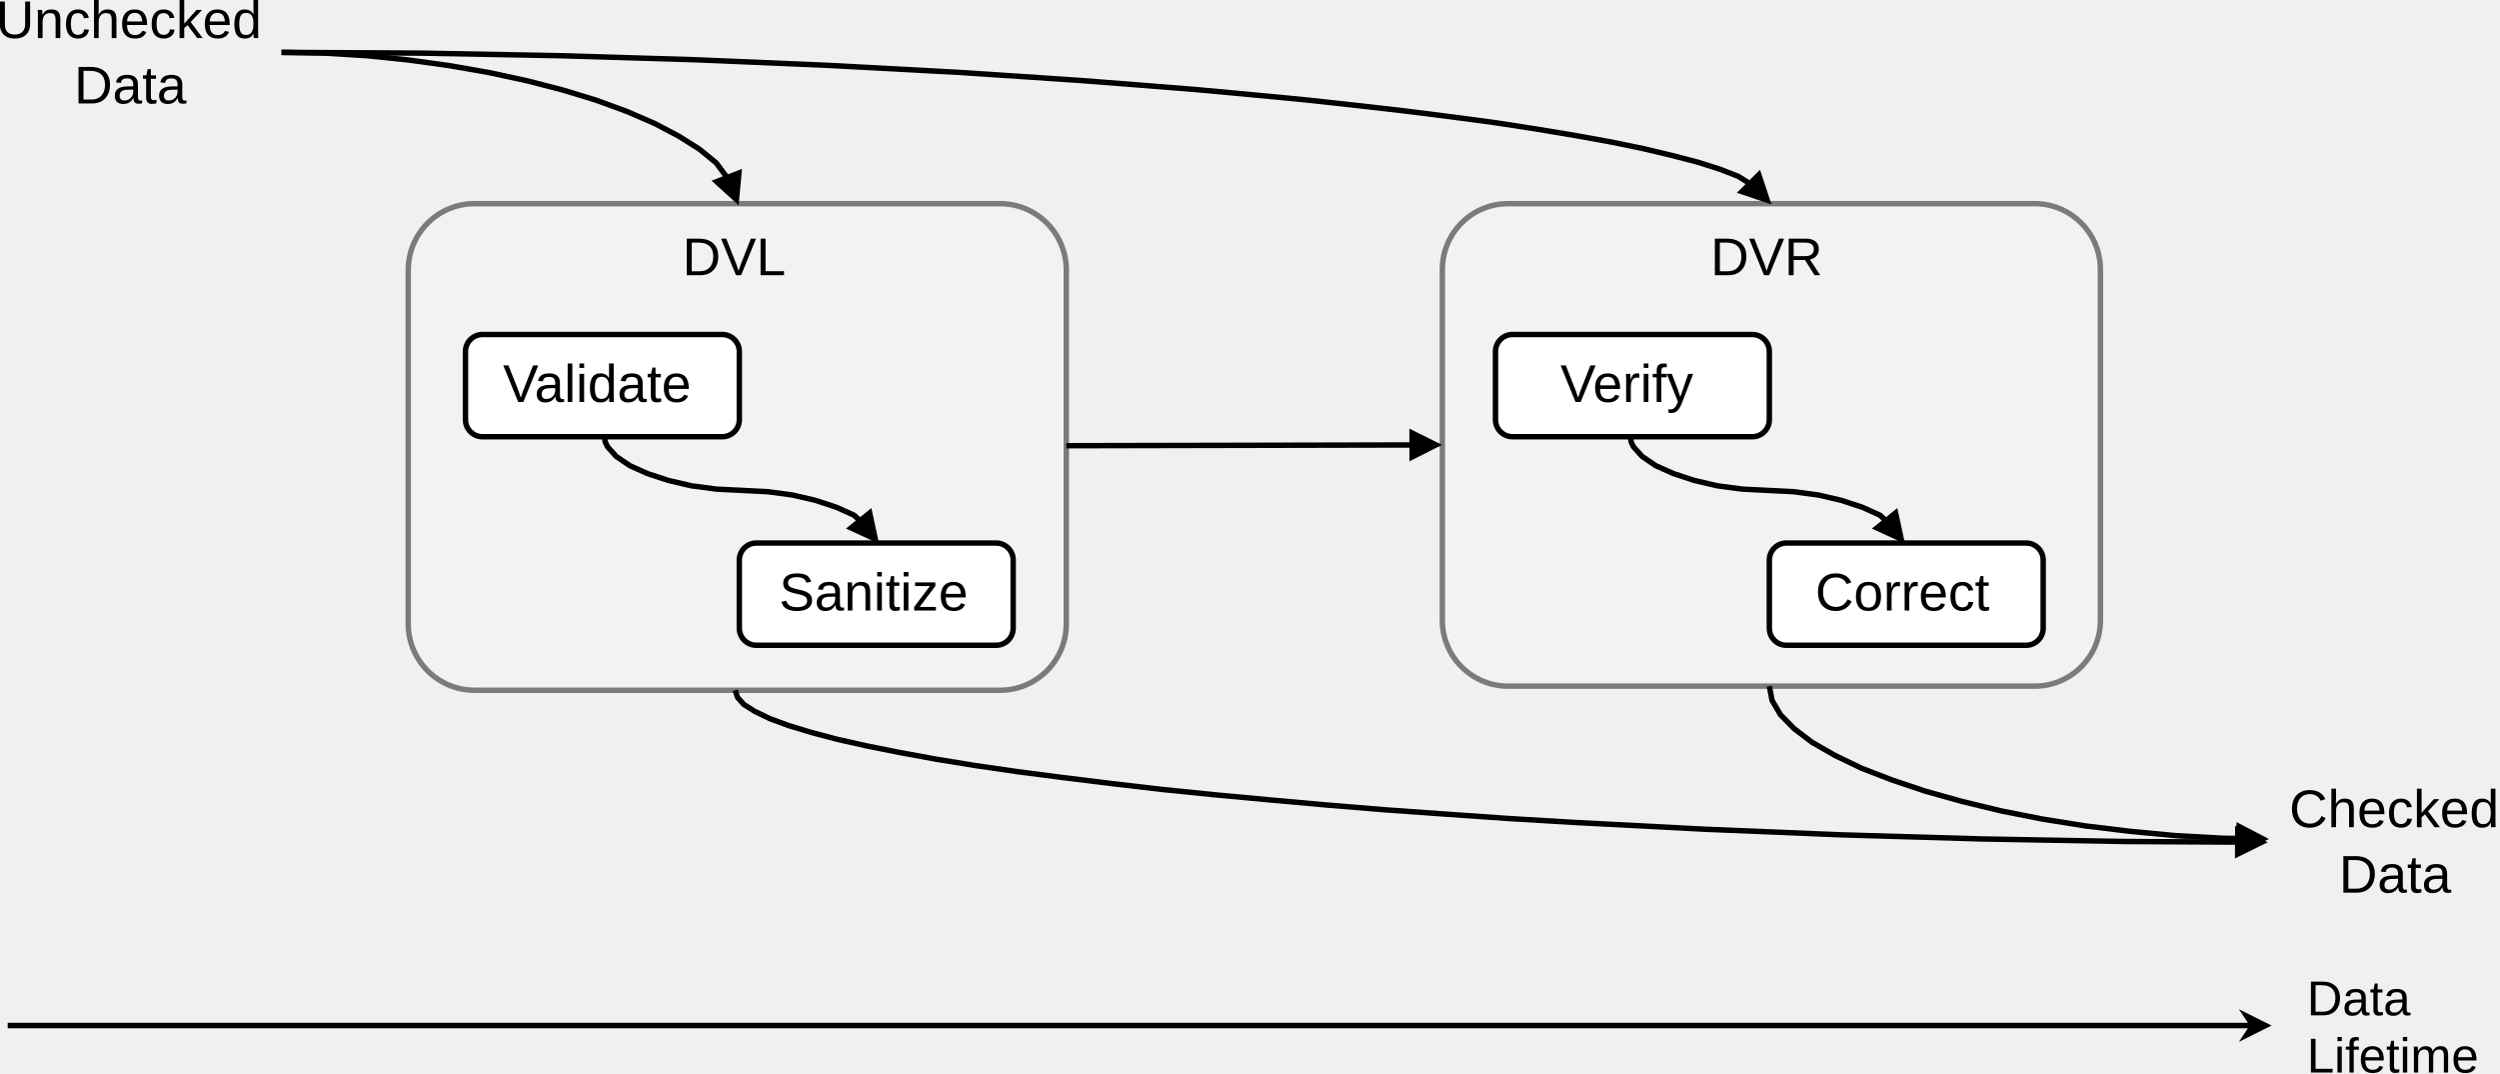
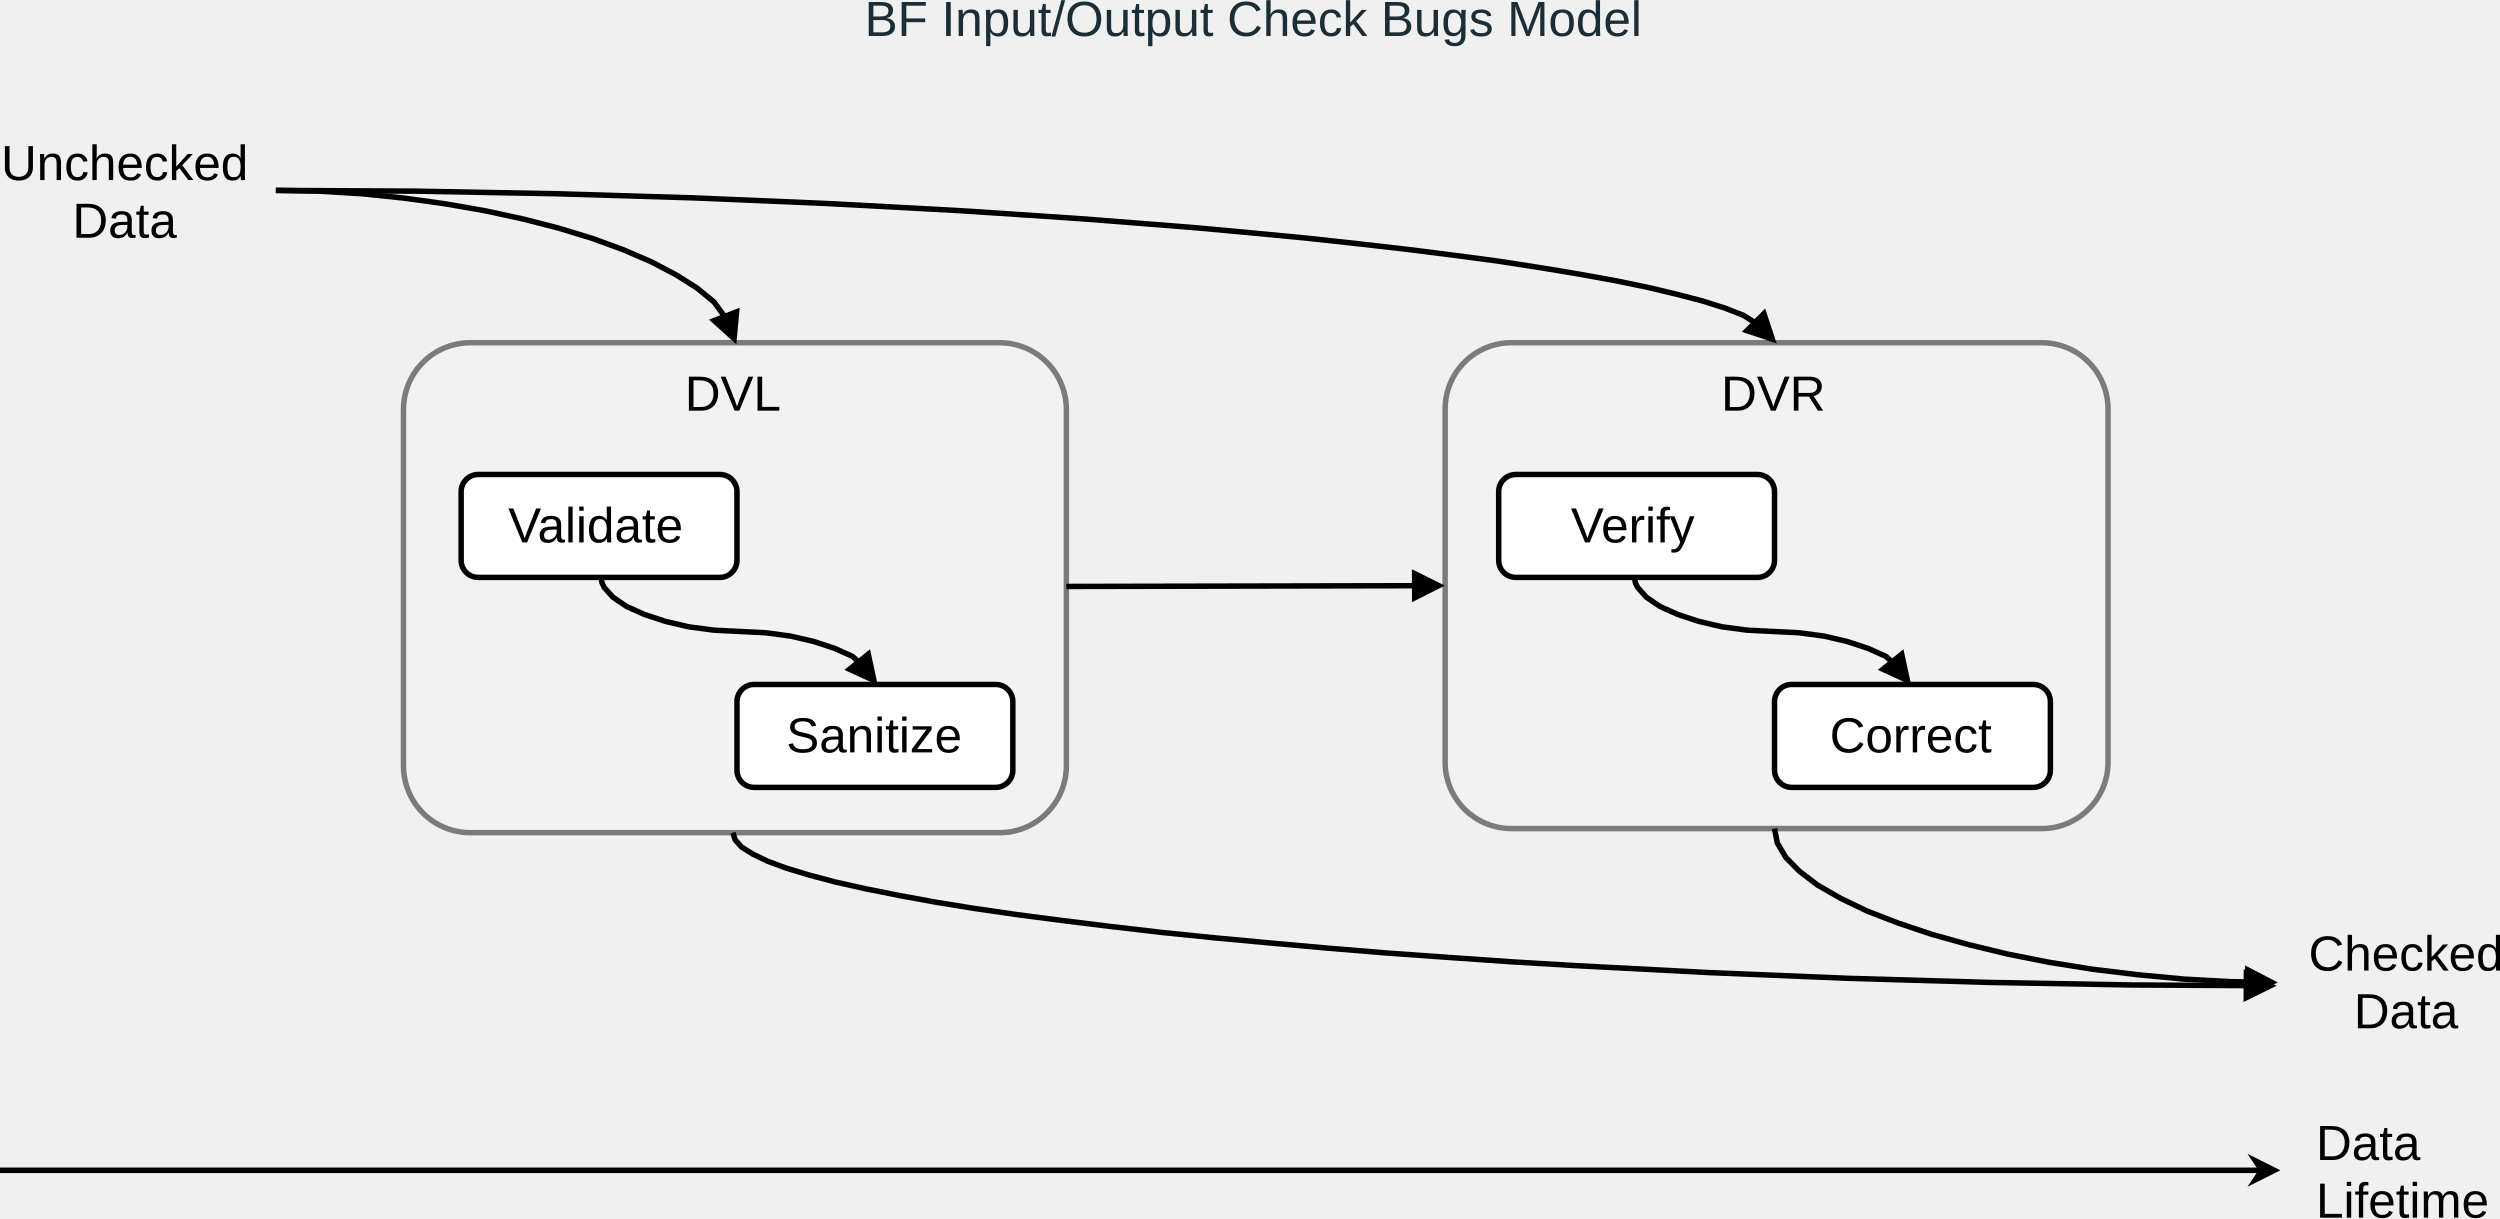
- <svg xmlns="http://www.w3.org/2000/svg" width="161.766mm" height="69.439mm" viewBox="0 0 161.766 69.439" version="1.1" id="svg5" xml:space="preserve">
-   <defs id="defs2">
+ <svg xmlns="http://www.w3.org/2000/svg" width="160.656mm" height="78.286mm" viewBox="0 0 160.656 78.286" version="1.1" id="svg1">
+   <defs id="defs1">
    <clipPath id="clip0">
-       <rect x="-25" y="0" width="785" height="1091" id="rect9" />
-     </clipPath>
-     <clipPath id="clip0-8">
-       <rect x="-25" y="0" width="785" height="524" id="rect520" />
+       <rect x="227" y="13" width="776" height="765" id="rect1" />
    </clipPath>
    <clipPath id="clip0-3">
-       <rect x="-25" y="0" width="785" height="1091" id="rect699" />
+       <rect x="75" y="8" width="780" height="752" id="rect1-0" />
    </clipPath>
-     <clipPath id="clip0-0">
-       <rect x="-25" y="0" width="785" height="1091" id="rect1109" />
+     <clipPath id="clip0-5">
+       <rect x="75" y="8" width="780" height="752" id="rect1-9" />
    </clipPath>
-     <clipPath id="clip0-4">
-       <rect x="-25" y="0" width="934" height="905" id="rect1519" />
-     </clipPath>
-     <clipPath id="clip0-42">
-       <rect x="-7" y="0" width="952" height="590" id="rect1929" />
-     </clipPath>
-     <clipPath id="clip0-1">
-       <rect x="-25" y="0" width="785" height="1091" id="rect2197" />
-     </clipPath>
-     <clipPath id="clip0-6">
-       <rect x="-25" y="0" width="785" height="1091" id="rect2806" />
-     </clipPath>
-     <clipPath id="clip0-66">
-       <rect x="11" y="-21" width="934" height="904" id="rect3369" />
-     </clipPath>
-     <clipPath id="clip0-41">
-       <rect x="-7" y="0" width="743" height="335" id="rect3934" />
-     </clipPath>
-     <clipPath id="clip0-7">
-       <rect x="-7" y="0" width="743" height="335" id="rect4109" />
-     </clipPath>
-     <clipPath id="clip0-9">
-       <rect x="-25" y="0" width="785" height="524" id="rect4320" />
-     </clipPath>
-     <clipPath id="clip0-96">
-       <rect x="-25" y="0" width="785" height="713" id="rect4583" />
-     </clipPath>
-     <clipPath id="clip0-08">
-       <rect x="144" y="424" width="837" height="501" id="rect4932" />
-     </clipPath>
-     <clipPath id="clip0-87">
-       <rect x="144" y="424" width="837" height="501" id="rect5261" />
-     </clipPath>
-     <clipPath id="clip0-68">
-       <rect x="201" y="68" width="837" height="501" id="rect5590" />
-     </clipPath>
-     <clipPath id="clip0-69">
-       <rect x="212" y="141" width="635" height="281" id="rect6057" />
+     <clipPath id="clip0-36">
+       <rect x="216" y="107" width="631" height="315" id="rect1-5" />
    </clipPath>
  </defs>
-   <g id="layer1" transform="translate(-50.08745,-335.4204)">
-     <g clip-path="url(#clip0-69)" transform="matrix(0.2645833,0,0,0.2645833,-8.549231,296.0784)" id="g6114">
-       <path d="m 321.5,214.728 c 0,-8.962 7.266,-16.228 16.228,-16.228 h 128.544 c 8.963,0 16.228,7.266 16.228,16.228 v 86.544 c 0,8.962 -7.265,16.228 -16.228,16.228 H 337.728 c -8.962,0 -16.228,-7.266 -16.228,-16.228 z" stroke="#7b7b7b" stroke-width="1.333" stroke-miterlimit="8" fill="#f2f2f2" fill-rule="evenodd" id="path6062" />
-       <text font-family="Arial, Arial_MSFontService, sans-serif" font-weight="400" font-size="13px" transform="translate(388.582,216)" id="text6064">DVL</text>
-       <path d="m 335.5,234.667 c 0,-2.301 1.866,-4.167 4.167,-4.167 h 58.666 c 2.302,0 4.167,1.866 4.167,4.167 v 16.666 c 0,2.302 -1.865,4.167 -4.167,4.167 h -58.666 c -2.301,0 -4.167,-1.865 -4.167,-4.167 z" stroke="#000000" stroke-width="1.333" stroke-miterlimit="8" fill="#ffffff" fill-rule="evenodd" id="path6066" />
-       <text font-family="Arial, Arial_MSFontService, sans-serif" font-weight="400" font-size="13px" transform="translate(344.69,247)" id="text6068">Validate</text>
-       <path d="m 402.5,285.667 c 0,-2.301 1.866,-4.167 4.167,-4.167 h 58.666 c 2.302,0 4.167,1.866 4.167,4.167 v 16.666 c 0,2.302 -1.865,4.167 -4.167,4.167 h -58.666 c -2.301,0 -4.167,-1.865 -4.167,-4.167 z" stroke="#000000" stroke-width="1.333" stroke-miterlimit="8" fill="#ffffff" fill-rule="evenodd" id="path6070" />
-       <text font-family="Arial, Arial_MSFontService, sans-serif" font-weight="400" font-size="13px" transform="translate(412.223,298)" id="text6072">Sanitize</text>
-       <path d="m 0.099,-0.659 1.25,0.188 c 0.065,0.01 0.127,0.029 0.186,0.057 l 1.188,0.562 c 0.058,0.027 0.111,0.063 0.159,0.106 l 2.375,2.125 c 0.04,0.036 0.076,0.077 0.107,0.122 l 2.25,3.312 C 7.636,5.845 7.655,5.879 7.671,5.914 l 1.938,4.313 1.713,5.19 1.329,5.682 0.824,6.189 0.317,6.304 0.312,6.25 0.808,6.071 1.301,5.561 1.671,5.068 1.912,4.248 -0.117,-0.178 1.807,1.964 -0.981,0.903 -1.807,-1.964 C 18.648,61.461 18.609,61.401 18.579,61.336 l -1.963,-4.377 -1.704,-5.182 -1.324,-5.689 -0.817,-6.179 -0.312,-6.25 -0.308,-6.196 -0.801,-6.061 -1.296,-5.568 -1.662,-5.06 -1.938,-4.312 0.057,0.101 -2.25,-3.312 0.107,0.122 -2.375,-2.125 L 2.152,1.352 0.965,0.79 1.151,0.847 -0.099,0.659 Z M 22.459,59.073 26.193,67.2 17.451,65.311 Z" transform="matrix(0,1,1,0,369.5,255.5)" id="path6074" />
-       <path d="m 290.512,160.833 10.5,0.188 10.403,0.626 10.279,1.065 9.96,1.378 9.71,1.691 9.277,2.005 8.775,2.256 8.216,2.508 7.535,2.762 6.847,2.951 5.984,3.147 5.107,3.213 4.192,3.424 c 0.043,0.035 0.082,0.075 0.114,0.12 l 3.04,4.118 -1.073,0.791 -3.039,-4.118 0.114,0.121 -4.058,-3.327 -5.018,-3.162 -5.891,-3.103 -6.778,-2.924 -7.465,-2.738 -8.159,-2.492 -8.725,-2.244 -9.223,-1.995 -9.665,-1.684 -9.915,-1.372 -10.221,-1.06 -10.347,-0.624 -10.5,-0.187 z m 112.647,29.154 -0.827,8.906 -6.629,-6.005 z" id="path6076" />
-       <path d="m 574.5,214.592 c 0,-8.887 7.205,-16.092 16.092,-16.092 h 128.816 c 8.888,0 16.092,7.205 16.092,16.092 v 85.816 c 0,8.888 -7.204,16.092 -16.092,16.092 H 590.592 c -8.887,0 -16.092,-7.204 -16.092,-16.092 z" stroke="#7b7b7b" stroke-width="1.333" stroke-miterlimit="8" fill="#f2f2f2" fill-rule="evenodd" id="path6078" />
-       <text font-family="Arial, Arial_MSFontService, sans-serif" font-weight="400" font-size="13px" transform="translate(640.112,216)" id="text6080">DVR</text>
-       <path d="m 587.5,234.667 c 0,-2.301 1.866,-4.167 4.167,-4.167 h 58.666 c 2.302,0 4.167,1.866 4.167,4.167 v 16.666 c 0,2.302 -1.865,4.167 -4.167,4.167 h -58.666 c -2.301,0 -4.167,-1.865 -4.167,-4.167 z" stroke="#000000" stroke-width="1.333" stroke-miterlimit="8" fill="#ffffff" fill-rule="evenodd" id="path6082" />
-       <text font-family="Arial, Arial_MSFontService, sans-serif" font-weight="400" font-size="13px" transform="translate(603.379,247)" id="text6084">Verify</text>
-       <path d="m 654.5,285.667 c 0,-2.301 1.866,-4.167 4.167,-4.167 h 58.666 c 2.302,0 4.167,1.866 4.167,4.167 v 16.666 c 0,2.302 -1.865,4.167 -4.167,4.167 h -58.666 c -2.301,0 -4.167,-1.865 -4.167,-4.167 z" stroke="#000000" stroke-width="1.333" stroke-miterlimit="8" fill="#ffffff" fill-rule="evenodd" id="path6086" />
-       <text font-family="Arial, Arial_MSFontService, sans-serif" font-weight="400" font-size="13px" transform="translate(665.746,298)" id="text6088">Correct</text>
-       <path d="m 0.099,-0.659 1.25,0.188 c 0.065,0.01 0.127,0.029 0.186,0.057 l 1.188,0.562 c 0.058,0.027 0.111,0.063 0.159,0.106 l 2.375,2.125 c 0.04,0.036 0.076,0.077 0.107,0.122 l 2.25,3.312 C 7.636,5.845 7.655,5.879 7.671,5.914 l 1.938,4.313 1.713,5.19 1.329,5.682 0.824,6.189 0.317,6.304 0.312,6.25 0.808,6.071 1.301,5.561 1.671,5.068 1.912,4.248 -0.117,-0.178 1.807,1.964 -0.981,0.903 -1.807,-1.964 C 18.648,61.461 18.609,61.401 18.579,61.336 l -1.963,-4.377 -1.704,-5.182 -1.324,-5.689 -0.817,-6.179 -0.312,-6.25 -0.308,-6.196 -0.801,-6.061 -1.296,-5.568 -1.662,-5.06 -1.938,-4.312 0.057,0.101 -2.25,-3.312 0.107,0.122 -2.375,-2.125 L 2.152,1.352 0.965,0.79 1.151,0.847 -0.099,0.659 Z M 22.459,59.073 26.193,67.2 17.451,65.311 Z" transform="matrix(0,1,1,0,620.5,255.5)" id="path6090" />
-       <text font-family="Arial, Arial_MSFontService, sans-serif" font-weight="400" font-size="13px" transform="translate(220.597,158)" id="text6094">Unchecked <tspan font-size="13px" x="19.167" y="16" id="tspan6092">Data</tspan>
-       </text>
-       <path d="m 769.762,355.31 -28.459,-0.152 -34.821,-0.625 -34.319,-1.001 -33.446,-1.375 -32.382,-1.688 -15.693,-0.938 -15.256,-1.062 -14.939,-1.063 -14.445,-1.188 -13.942,-1.25 -13.44,-1.251 -12.943,-1.313 -12.322,-1.438 -11.692,-1.438 -11.067,-1.438 -10.384,-1.502 -9.637,-1.564 -8.888,-1.627 -8.136,-1.627 -7.265,-1.628 -6.4,-1.694 -5.585,-1.694 -4.6,-1.7 -3.684,-1.775 -2.752,-1.723 c -0.053,-0.034 -0.101,-0.074 -0.143,-0.121 l -1.562,-1.75 c -0.063,-0.07 -0.11,-0.152 -0.138,-0.241 l -0.557,-1.741 1.27,-0.406 0.557,1.741 -0.138,-0.241 1.563,1.75 -0.143,-0.121 2.623,1.652 3.566,1.725 4.525,1.675 5.54,1.681 6.35,1.682 7.235,1.621 8.114,1.623 8.862,1.623 9.613,1.561 10.366,1.498 11.058,1.437 11.683,1.437 12.303,1.437 12.932,1.312 13.435,1.25 13.933,1.249 14.43,1.187 14.936,1.062 15.244,1.063 15.682,0.937 32.368,1.687 33.429,1.375 34.305,0.999 34.804,0.625 28.459,0.152 z m -1.309,-4.674 7.979,4.043 -8.021,3.957 z" id="path6096" />
-       <path d="M 0.001,-0.667 85.27,-0.484 85.267,0.849 -0.001,0.667 Z M 83.944,-3.82 91.936,0.197 83.927,4.18 Z" transform="matrix(1,0,0,-1,482.5,257.697)" id="path6098" />
-       <text font-family="Arial, Arial_MSFontService, sans-serif" font-weight="400" font-size="13px" transform="translate(781.711,351)" id="text6102">Checked <tspan font-size="13px" x="12.167" y="16" id="tspan6100">Data</tspan>
-       </text>
-       <path d="m 290.504,160.833 34.125,0.188 33.883,0.625 33.321,1 32.57,1.375 31.445,1.688 15.258,1.001 14.876,1 14.507,1.125 14.064,1.125 13.571,1.251 13.065,1.25 12.571,1.376 12.003,1.376 11.383,1.438 10.755,1.438 10.076,1.565 9.383,1.563 8.634,1.565 7.891,1.628 7.082,1.692 6.263,1.628 5.347,1.697 4.54,1.764 c 0.039,0.015 0.076,0.034 0.111,0.056 l 3.453,2.157 -0.706,1.131 -3.453,-2.157 0.111,0.056 -4.46,-1.736 -5.278,-1.678 -6.237,-1.622 -7.043,-1.683 -7.859,-1.621 -8.616,-1.561 -9.367,-1.562 -10.049,-1.56 -10.745,-1.437 -11.367,-1.437 -11.997,-1.374 -12.553,-1.374 -13.061,-1.25 -13.554,-1.249 -14.061,-1.125 -14.493,-1.125 -14.874,-1 -15.242,-0.999 -31.43,-1.687 -32.554,-1.375 -33.305,-1 -33.867,-0.625 -34.125,-0.187 z m 361.72,29.37 2.805,8.494 -8.478,-2.853 z" id="path6104" />
-       <path d="m 770.059,354.433 -4.772,-0.079 -11.401,-0.626 -11.214,-1.064 -10.892,-1.314 -10.587,-1.691 -10.149,-2.005 -9.59,-2.318 -8.961,-2.506 -8.22,-2.76 -7.466,-2.885 -6.548,-3.146 -5.605,-3.21 -4.51,-3.423 c -0.025,-0.02 -0.05,-0.041 -0.072,-0.064 l -3.313,-3.375 c -0.038,-0.038 -0.071,-0.082 -0.098,-0.128 l -2.063,-3.5 c -0.038,-0.066 -0.066,-0.138 -0.08,-0.213 l -0.673,-3.5 1.31,-0.252 0.672,3.5 -0.08,-0.212 2.063,3.5 -0.099,-0.129 3.313,3.375 -0.073,-0.063 4.366,3.327 5.52,3.165 6.451,3.104 7.41,2.865 8.154,2.74 8.915,2.494 9.535,2.306 10.101,1.996 10.537,1.684 10.858,1.311 11.161,1.06 11.35,0.624 4.771,0.078 z m -1.257,-4.688 7.933,4.13 -8.064,3.869 z" id="path6106" />
-       <path d="m 223.5,398.833 h 548.533 v 1.334 H 223.5 Z m 548.534,0.667 -2.667,-4 8,4 -8,4 z" id="path6108" />
-       <text font-family="Arial, Arial_MSFontService, sans-serif" font-weight="400" font-size="12px" transform="translate(786.026,397)" id="text6112">Data<tspan font-size="12px" x="0" y="14" id="tspan6110">Lifetime</tspan>
-       </text>
+   <g id="layer1" transform="translate(-24.84257,-8.617691)">
+     <g clip-path="url(#clip0-36)" transform="matrix(0.2645833,0,0,0.2645833,-34.29181,-21.8776)" id="g16">
+       <path d="m 321.5,214.728 c 0,-8.962 7.266,-16.228 16.228,-16.228 h 128.544 c 8.963,0 16.228,7.266 16.228,16.228 v 86.544 c 0,8.962 -7.265,16.228 -16.228,16.228 H 337.728 c -8.962,0 -16.228,-7.266 -16.228,-16.228 z" stroke="#7b7b7b" stroke-width="1.333" stroke-miterlimit="8" fill="#f2f2f2" fill-rule="evenodd" id="path1" />
+       <text font-family="Arial, Arial_MSFontService, sans-serif" font-weight="400" font-size="12px" transform="translate(389.832,215)" id="text1">DVL</text>
+       <path d="m 335.5,234.667 c 0,-2.301 1.866,-4.167 4.167,-4.167 h 58.666 c 2.302,0 4.167,1.866 4.167,4.167 v 16.666 c 0,2.302 -1.865,4.167 -4.167,4.167 h -58.666 c -2.301,0 -4.167,-1.865 -4.167,-4.167 z" stroke="#000000" stroke-width="1.333" stroke-miterlimit="8" fill="#ffffff" fill-rule="evenodd" id="path2" />
+       <text font-family="Arial, Arial_MSFontService, sans-serif" font-weight="400" font-size="12px" transform="translate(346.94,247)" id="text2">Validate</text>
+       <path d="m 402.5,285.667 c 0,-2.301 1.866,-4.167 4.167,-4.167 h 58.666 c 2.302,0 4.167,1.866 4.167,4.167 v 16.666 c 0,2.302 -1.865,4.167 -4.167,4.167 h -58.666 c -2.301,0 -4.167,-1.865 -4.167,-4.167 z" stroke="#000000" stroke-width="1.333" stroke-miterlimit="8" fill="#ffffff" fill-rule="evenodd" id="path3" />
+       <text font-family="Arial, Arial_MSFontService, sans-serif" font-weight="400" font-size="12px" transform="translate(414.473,298)" id="text3">Sanitize</text>
+       <path d="m 0.099,-0.659 1.25,0.188 c 0.065,0.01 0.127,0.029 0.186,0.057 l 1.188,0.562 c 0.058,0.027 0.111,0.063 0.159,0.106 l 2.375,2.125 c 0.04,0.036 0.076,0.077 0.107,0.122 l 2.25,3.312 C 7.636,5.845 7.655,5.879 7.671,5.914 l 1.938,4.313 1.713,5.19 1.329,5.682 0.824,6.189 0.317,6.304 0.312,6.25 0.808,6.071 1.301,5.561 1.671,5.068 1.912,4.248 -0.117,-0.178 1.807,1.964 -0.981,0.903 -1.807,-1.964 C 18.648,61.461 18.609,61.401 18.579,61.336 l -1.963,-4.377 -1.704,-5.182 -1.324,-5.689 -0.817,-6.179 -0.312,-6.25 -0.308,-6.196 -0.801,-6.061 -1.296,-5.568 -1.662,-5.06 -1.938,-4.312 0.057,0.101 -2.25,-3.312 0.107,0.122 -2.375,-2.125 L 2.152,1.352 0.965,0.79 1.151,0.847 -0.099,0.659 Z M 22.459,59.073 26.193,67.2 17.451,65.311 Z" transform="matrix(0,1,1,0,369.5,255.5)" id="path4" />
+       <path d="m 290.512,160.833 10.5,0.188 10.403,0.626 10.279,1.065 9.96,1.378 9.71,1.691 9.277,2.005 8.775,2.256 8.216,2.508 7.535,2.762 6.847,2.951 5.984,3.147 5.107,3.213 4.192,3.424 c 0.043,0.035 0.082,0.075 0.114,0.12 l 3.04,4.118 -1.073,0.791 -3.039,-4.118 0.114,0.121 -4.058,-3.327 -5.018,-3.162 -5.891,-3.103 -6.778,-2.924 -7.465,-2.738 -8.159,-2.492 -8.725,-2.244 -9.223,-1.995 -9.665,-1.684 -9.915,-1.372 -10.221,-1.06 -10.347,-0.624 -10.5,-0.187 z m 112.647,29.154 -0.827,8.906 -6.629,-6.005 z" id="path5" />
+       <path d="m 574.5,214.592 c 0,-8.887 7.205,-16.092 16.092,-16.092 h 128.816 c 8.888,0 16.092,7.205 16.092,16.092 v 85.816 c 0,8.888 -7.204,16.092 -16.092,16.092 H 590.592 c -8.887,0 -16.092,-7.204 -16.092,-16.092 z" stroke="#7b7b7b" stroke-width="1.333" stroke-miterlimit="8" fill="#f2f2f2" fill-rule="evenodd" id="path6" />
+       <text font-family="Arial, Arial_MSFontService, sans-serif" font-weight="400" font-size="12px" transform="translate(641.529,215)" id="text6">DVR</text>
+       <path d="m 587.5,234.667 c 0,-2.301 1.866,-4.167 4.167,-4.167 h 58.666 c 2.302,0 4.167,1.866 4.167,4.167 v 16.666 c 0,2.302 -1.865,4.167 -4.167,4.167 h -58.666 c -2.301,0 -4.167,-1.865 -4.167,-4.167 z" stroke="#000000" stroke-width="1.333" stroke-miterlimit="8" fill="#ffffff" fill-rule="evenodd" id="path7" />
+       <text font-family="Arial, Arial_MSFontService, sans-serif" font-weight="400" font-size="12px" transform="translate(605.046,247)" id="text7">Verify</text>
+       <path d="m 654.5,285.667 c 0,-2.301 1.866,-4.167 4.167,-4.167 h 58.666 c 2.302,0 4.167,1.866 4.167,4.167 v 16.666 c 0,2.302 -1.865,4.167 -4.167,4.167 h -58.666 c -2.301,0 -4.167,-1.865 -4.167,-4.167 z" stroke="#000000" stroke-width="1.333" stroke-miterlimit="8" fill="#ffffff" fill-rule="evenodd" id="path8" />
+       <text font-family="Arial, Arial_MSFontService, sans-serif" font-weight="400" font-size="12px" transform="translate(667.912,298)" id="text8">Correct</text>
+       <path d="m 0.099,-0.659 1.25,0.188 c 0.065,0.01 0.127,0.029 0.186,0.057 l 1.188,0.562 c 0.058,0.027 0.111,0.063 0.159,0.106 l 2.375,2.125 c 0.04,0.036 0.076,0.077 0.107,0.122 l 2.25,3.312 C 7.636,5.845 7.655,5.879 7.671,5.914 l 1.938,4.313 1.713,5.19 1.329,5.682 0.824,6.189 0.317,6.304 0.312,6.25 0.808,6.071 1.301,5.561 1.671,5.068 1.912,4.248 -0.117,-0.178 1.807,1.964 -0.981,0.903 -1.807,-1.964 C 18.648,61.461 18.609,61.401 18.579,61.336 l -1.963,-4.377 -1.704,-5.182 -1.324,-5.689 -0.817,-6.179 -0.312,-6.25 -0.308,-6.196 -0.801,-6.061 -1.296,-5.568 -1.662,-5.06 -1.938,-4.312 0.057,0.101 -2.25,-3.312 0.107,0.122 -2.375,-2.125 L 2.152,1.352 0.965,0.79 1.151,0.847 -0.099,0.659 Z M 22.459,59.073 26.193,67.2 17.451,65.311 Z" transform="matrix(0,1,1,0,620.5,255.5)" id="path9" />
+       <text font-family="Arial, Arial_MSFontService, sans-serif" font-weight="400" font-size="12px" transform="translate(223.764,159)" id="text9">Unchecked</text>
+       <text font-family="Arial, Arial_MSFontService, sans-serif" font-weight="400" font-size="12px" transform="translate(241.097,173)" id="text10">Data</text>
+       <path d="m 769.762,355.31 -28.459,-0.152 -34.821,-0.625 -34.319,-1.001 -33.446,-1.375 -32.382,-1.688 -15.693,-0.938 -15.256,-1.062 -14.939,-1.063 -14.445,-1.188 -13.942,-1.25 -13.44,-1.251 -12.943,-1.313 -12.322,-1.438 -11.692,-1.438 -11.067,-1.438 -10.384,-1.502 -9.637,-1.564 -8.888,-1.627 -8.136,-1.627 -7.265,-1.628 -6.4,-1.694 -5.585,-1.694 -4.6,-1.7 -3.684,-1.775 -2.752,-1.723 c -0.053,-0.034 -0.101,-0.074 -0.143,-0.121 l -1.562,-1.75 c -0.063,-0.07 -0.11,-0.152 -0.138,-0.241 l -0.557,-1.741 1.27,-0.406 0.557,1.741 -0.138,-0.241 1.563,1.75 -0.143,-0.121 2.623,1.652 3.566,1.725 4.525,1.675 5.54,1.681 6.35,1.682 7.235,1.621 8.114,1.623 8.862,1.623 9.613,1.561 10.366,1.498 11.058,1.437 11.683,1.437 12.303,1.437 12.932,1.312 13.435,1.25 13.933,1.249 14.43,1.187 14.936,1.062 15.244,1.063 15.682,0.937 32.368,1.687 33.429,1.375 34.305,0.999 34.804,0.625 28.459,0.152 z m -1.309,-4.674 7.979,4.043 -8.021,3.957 z" id="path10" />
+       <path d="M 0.001,-0.667 85.27,-0.484 85.267,0.849 -0.001,0.667 Z M 83.944,-3.82 91.936,0.197 83.927,4.18 Z" transform="matrix(1,0,0,-1,482.5,257.697)" id="path11" />
+       <text font-family="Arial, Arial_MSFontService, sans-serif" font-weight="400" font-size="12px" transform="translate(784.211,351)" id="text11">Checked</text>
+       <text font-family="Arial, Arial_MSFontService, sans-serif" font-weight="400" font-size="12px" transform="translate(795.211,365)" id="text12">Data</text>
+       <path d="m 290.504,160.833 34.125,0.188 33.883,0.625 33.321,1 32.57,1.375 31.445,1.688 15.258,1.001 14.876,1 14.507,1.125 14.064,1.125 13.571,1.251 13.065,1.25 12.571,1.376 12.003,1.376 11.383,1.438 10.755,1.438 10.076,1.565 9.383,1.563 8.634,1.565 7.891,1.628 7.082,1.692 6.263,1.628 5.347,1.697 4.54,1.764 c 0.039,0.015 0.076,0.034 0.111,0.056 l 3.453,2.157 -0.706,1.131 -3.453,-2.157 0.111,0.056 -4.46,-1.736 -5.278,-1.678 -6.237,-1.622 -7.043,-1.683 -7.859,-1.621 -8.616,-1.561 -9.367,-1.562 -10.049,-1.56 -10.745,-1.437 -11.367,-1.437 -11.997,-1.374 -12.553,-1.374 -13.061,-1.25 -13.554,-1.249 -14.061,-1.125 -14.493,-1.125 -14.874,-1 -15.242,-0.999 -31.43,-1.687 -32.554,-1.375 -33.305,-1 -33.867,-0.625 -34.125,-0.187 z m 361.72,29.37 2.805,8.494 -8.478,-2.853 z" id="path12" />
+       <path d="m 770.059,354.433 -4.772,-0.079 -11.401,-0.626 -11.214,-1.064 -10.892,-1.314 -10.587,-1.691 -10.149,-2.005 -9.59,-2.318 -8.961,-2.506 -8.22,-2.76 -7.466,-2.885 -6.548,-3.146 -5.605,-3.21 -4.51,-3.423 c -0.025,-0.02 -0.05,-0.041 -0.072,-0.064 l -3.313,-3.375 c -0.038,-0.038 -0.071,-0.082 -0.098,-0.128 l -2.063,-3.5 c -0.038,-0.066 -0.066,-0.138 -0.08,-0.213 l -0.673,-3.5 1.31,-0.252 0.672,3.5 -0.08,-0.212 2.063,3.5 -0.099,-0.129 3.313,3.375 -0.073,-0.063 4.366,3.327 5.52,3.165 6.451,3.104 7.41,2.865 8.154,2.74 8.915,2.494 9.535,2.306 10.101,1.996 10.537,1.684 10.858,1.311 11.161,1.06 11.35,0.624 4.771,0.078 z m -1.257,-4.688 7.933,4.13 -8.064,3.869 z" id="path13" />
+       <path d="m 223.5,398.833 h 548.533 v 1.334 H 223.5 Z m 548.534,0.667 -2.667,-4 8,4 -8,4 z" id="path14" />
+       <text font-family="Arial, Arial_MSFontService, sans-serif" font-weight="400" font-size="12px" transform="translate(786.026,397)" id="text14">Data</text>
+       <text font-family="Arial, Arial_MSFontService, sans-serif" font-weight="400" font-size="12px" transform="translate(786.026,411)" id="text15">Lifetime</text>
+       <text fill="#1d2d35" font-family="Arial, Arial_MSFontService, sans-serif" font-weight="400" font-size="12px" transform="translate(433.513,124)" id="text16">BF Input/Output Check Bugs Model</text>
    </g>
  </g>
</svg>
